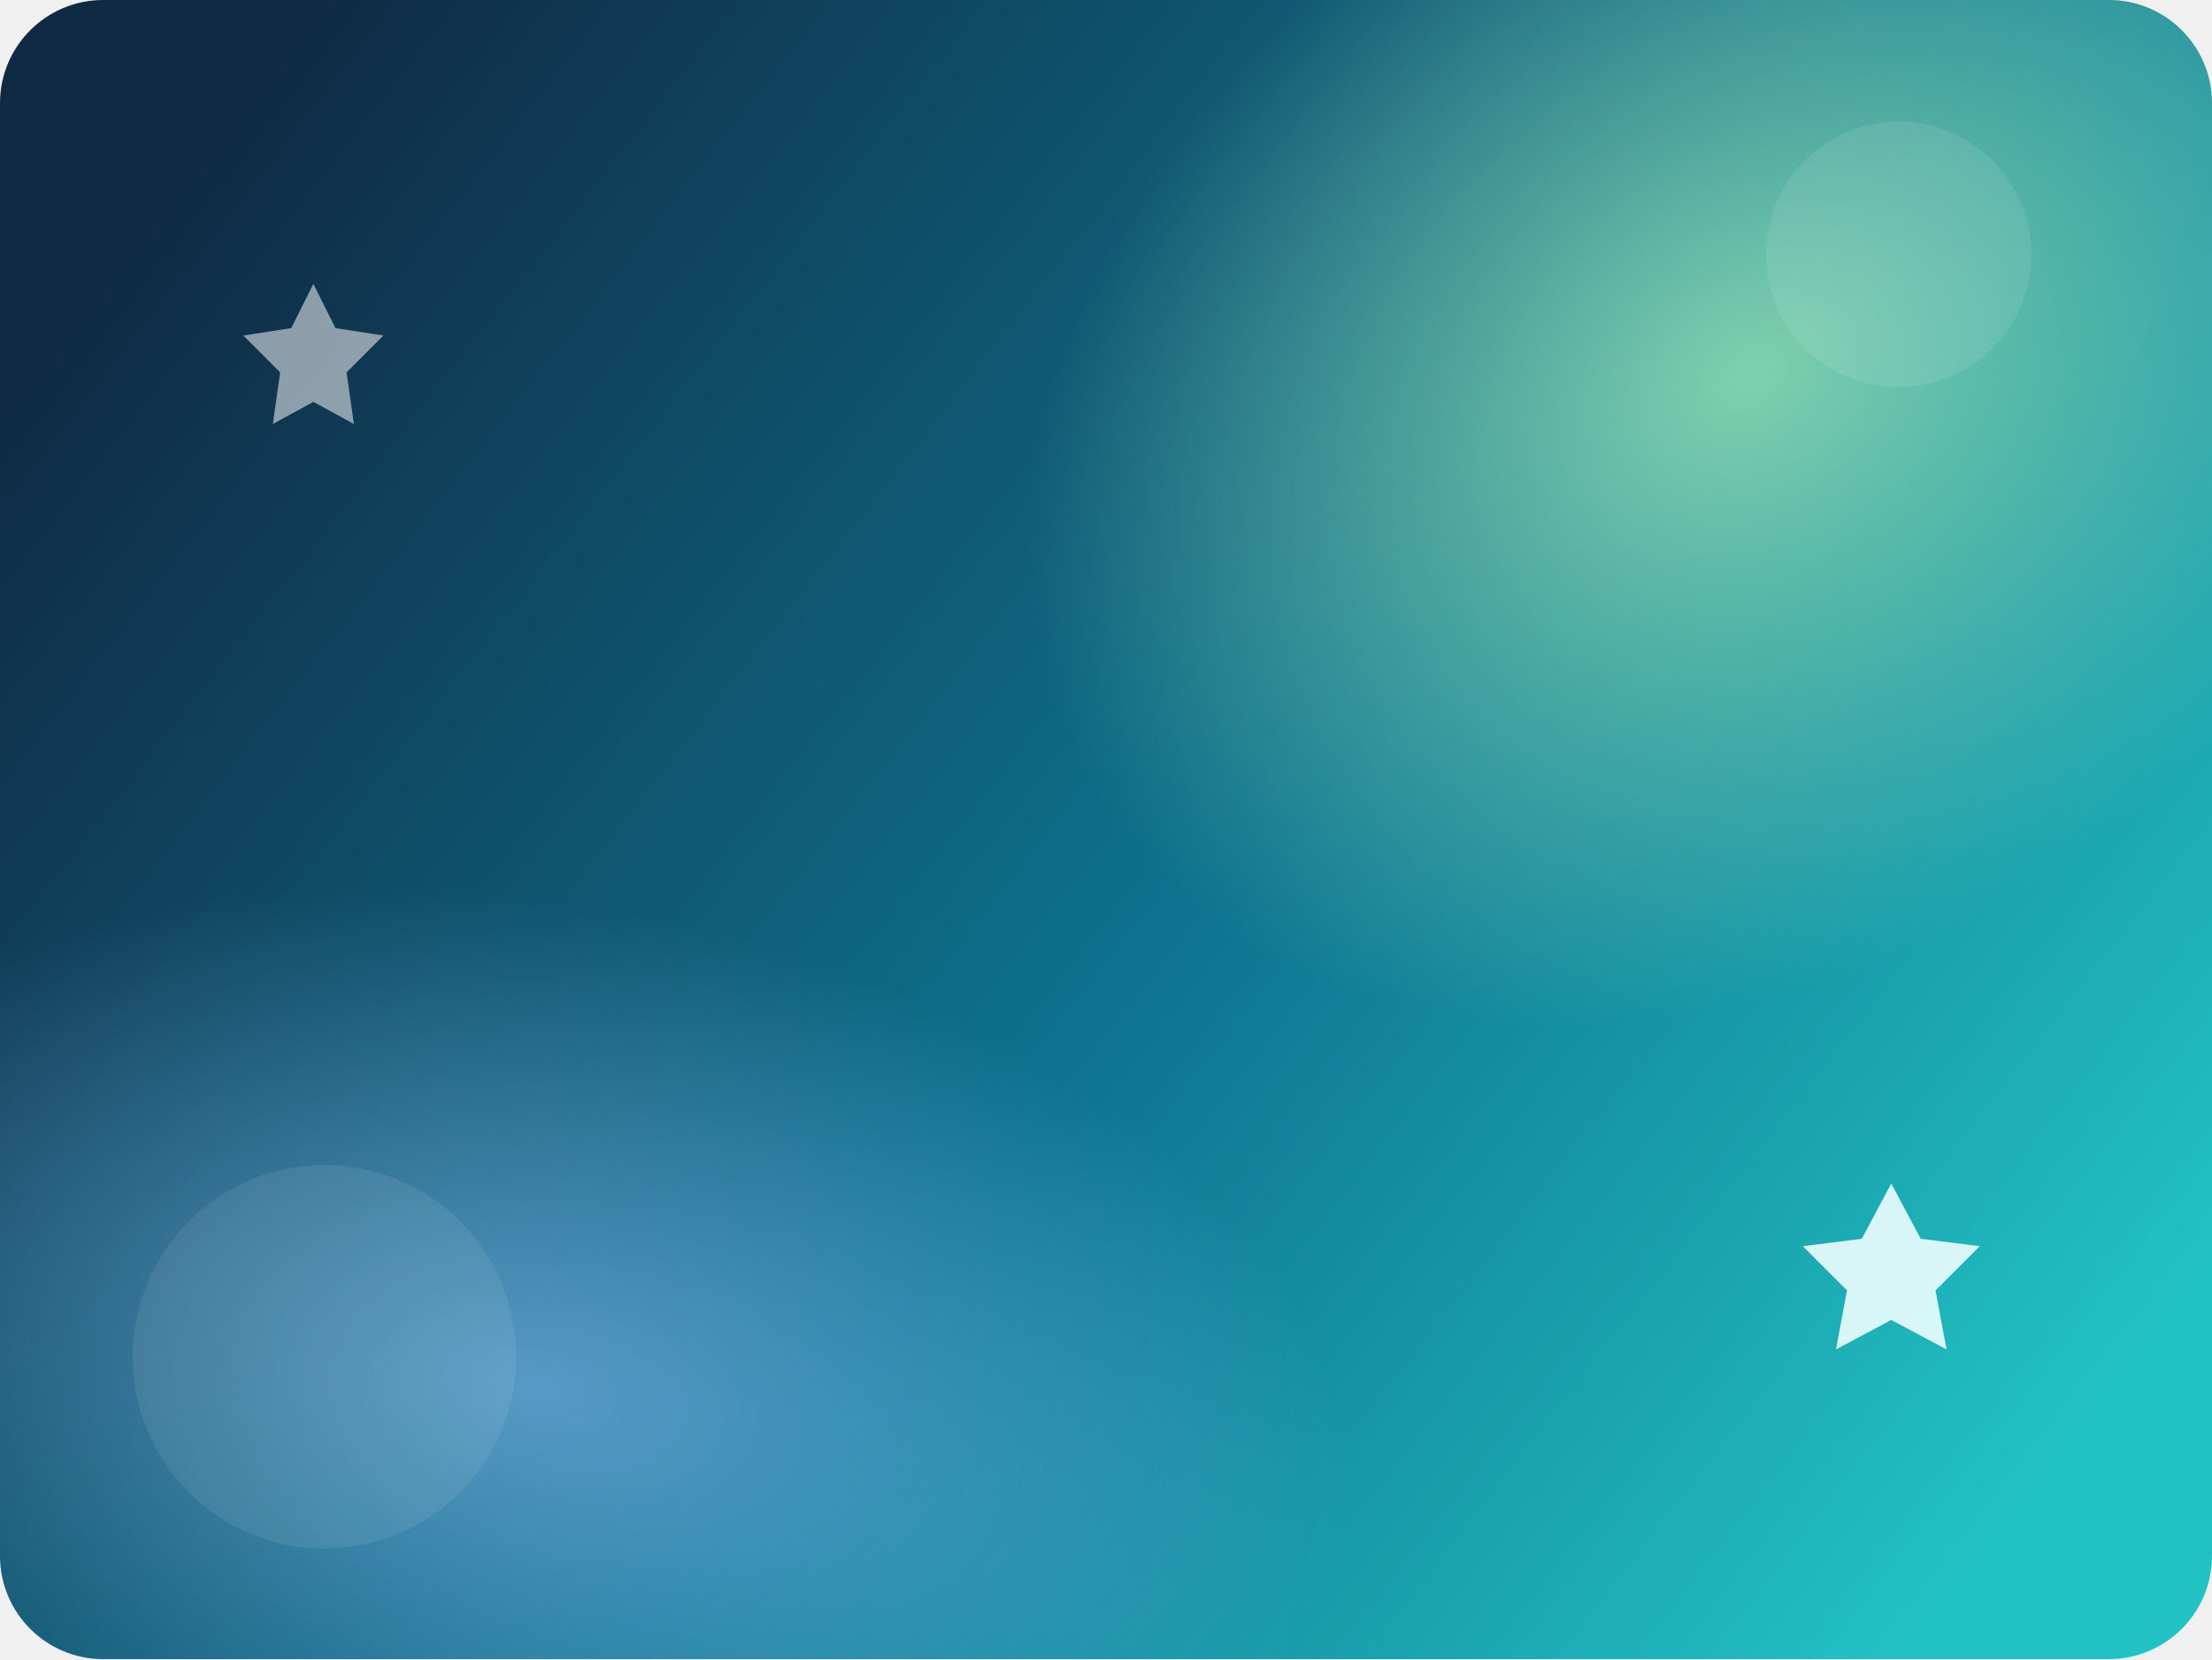
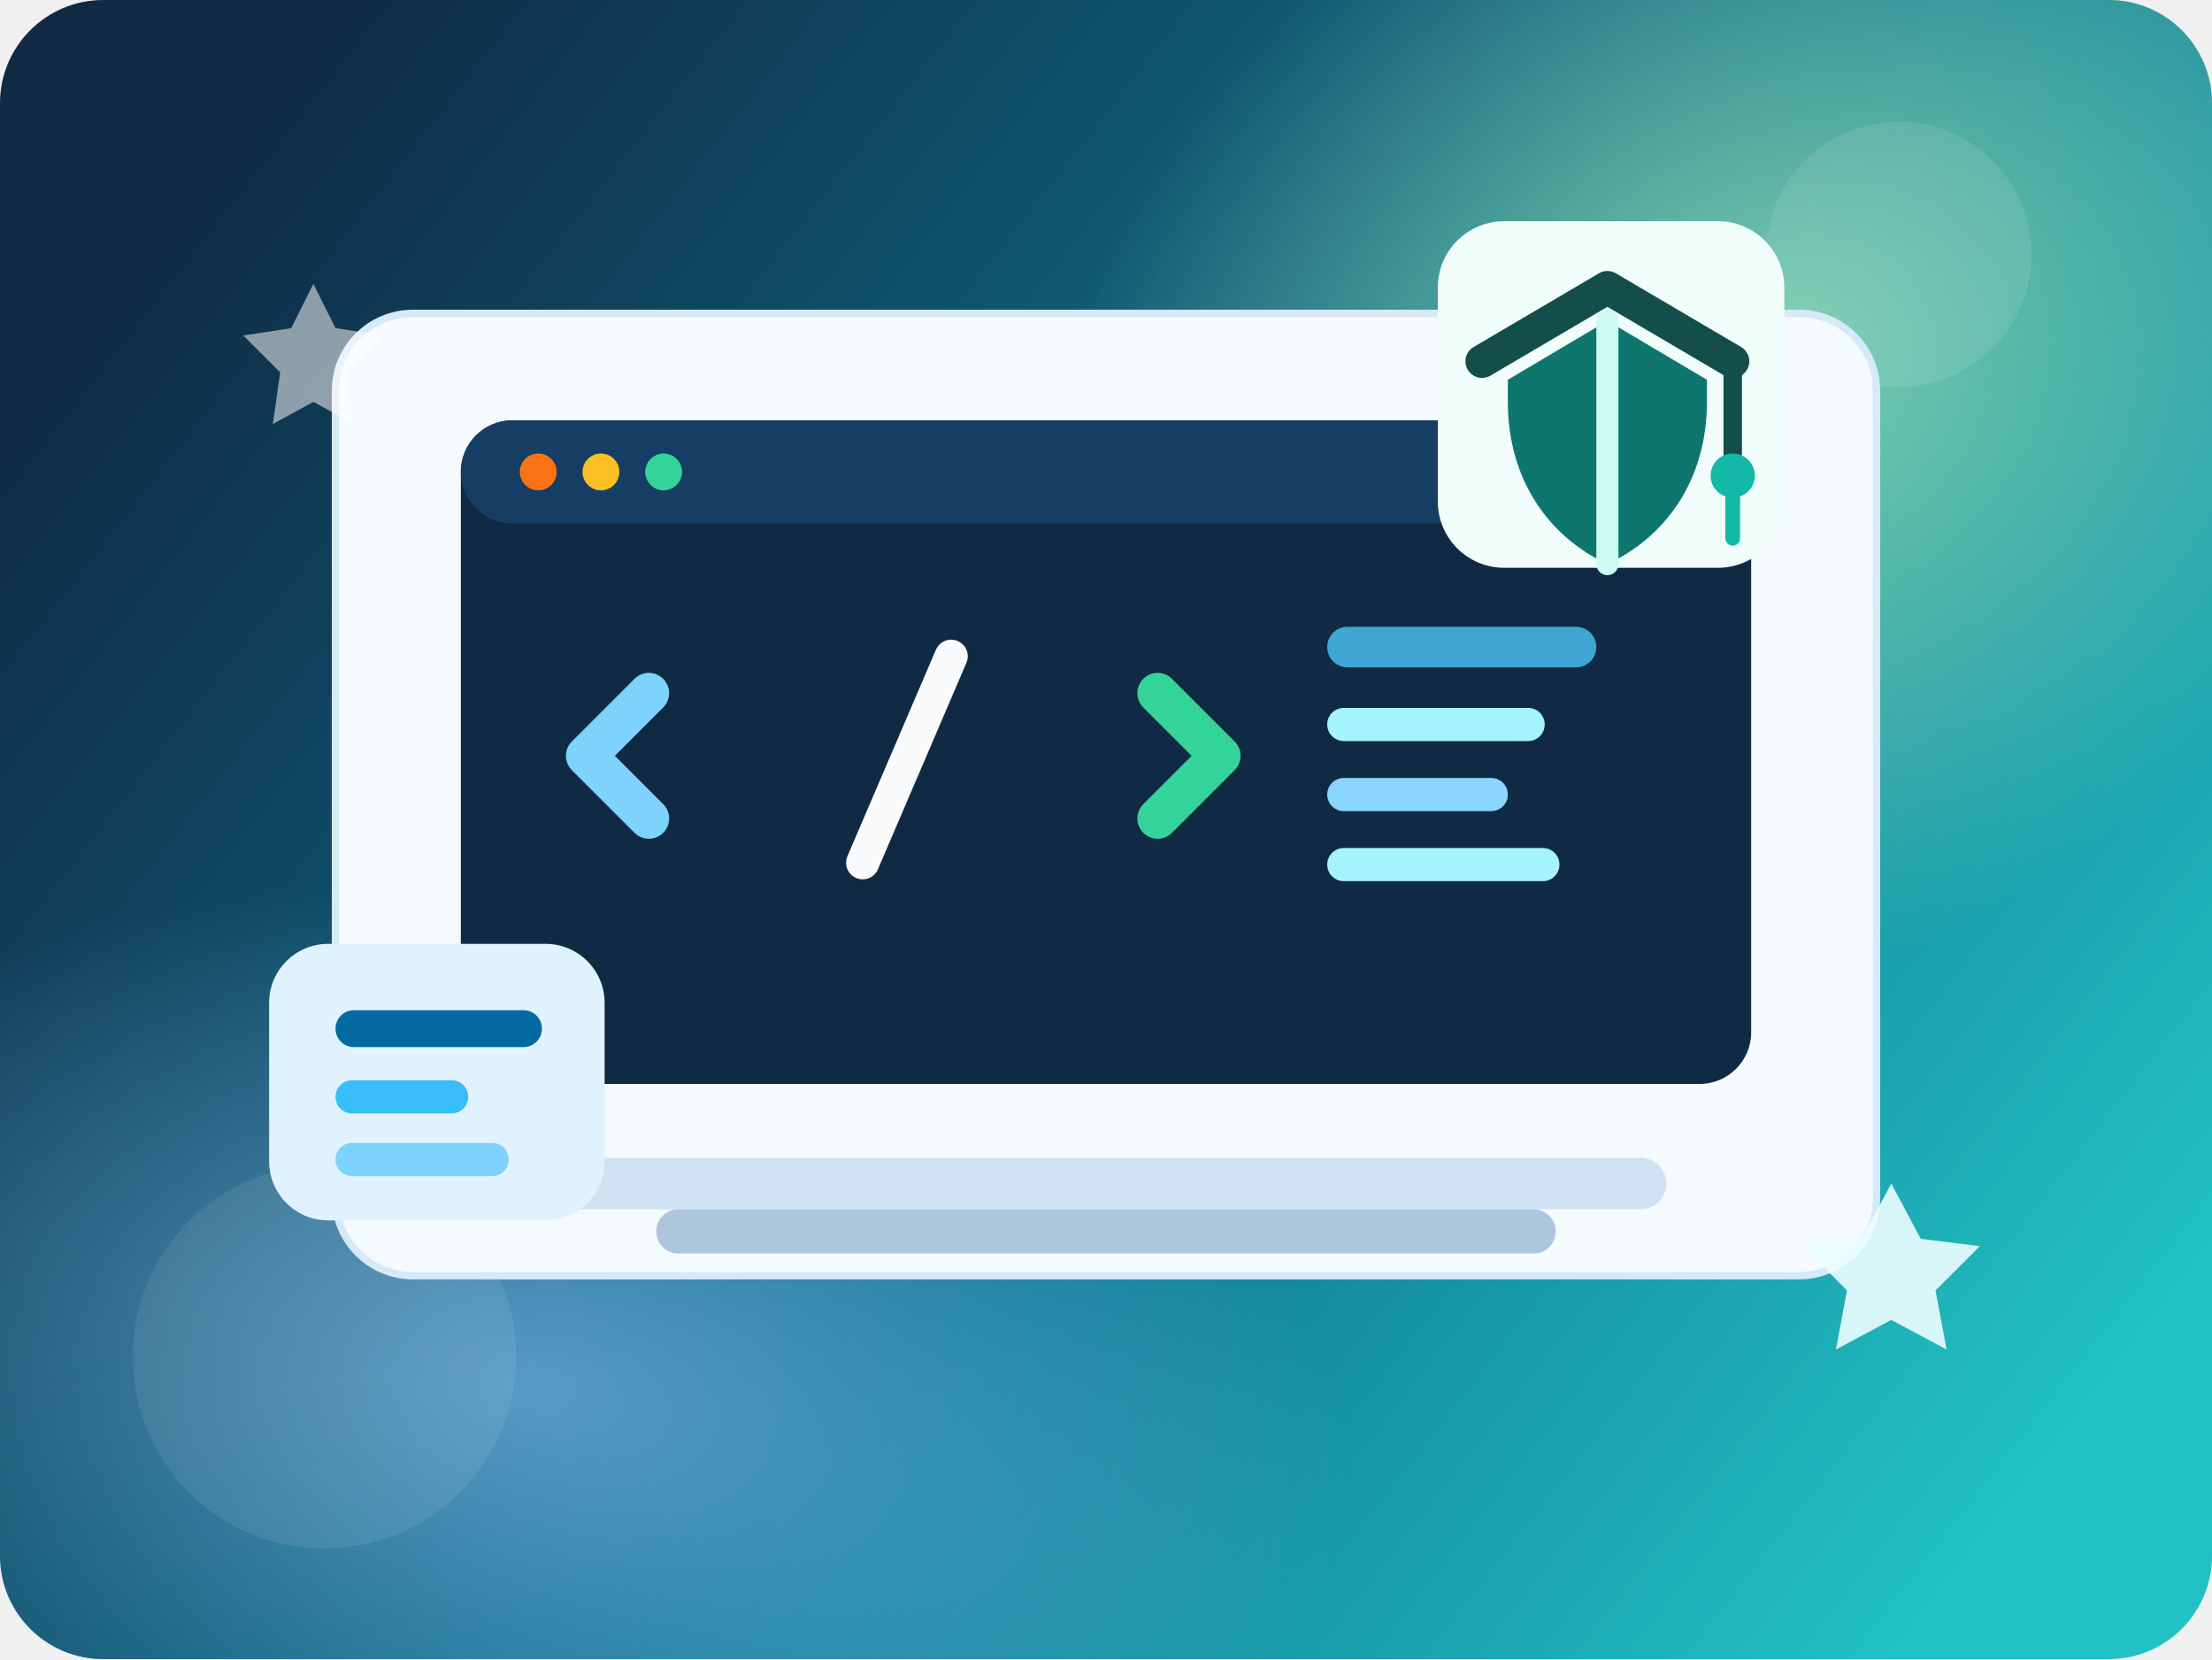
<svg xmlns="http://www.w3.org/2000/svg" viewBox="0 0 1200 900" fill="none">
  <defs>
    <linearGradient id="bg" x1="114" y1="76" x2="1080" y2="830" gradientUnits="userSpaceOnUse">
      <stop stop-color="#102A43" />
      <stop offset="0.56" stop-color="#0E7490" />
      <stop offset="1" stop-color="#22C1C3" />
    </linearGradient>
    <radialGradient id="glowA" cx="0" cy="0" r="1" gradientUnits="userSpaceOnUse" gradientTransform="translate(950 204) rotate(147.108) scale(422.128 316.641)">
      <stop stop-color="#9AE6B4" stop-opacity="0.8" />
      <stop offset="1" stop-color="#9AE6B4" stop-opacity="0" />
    </radialGradient>
    <radialGradient id="glowB" cx="0" cy="0" r="1" gradientUnits="userSpaceOnUse" gradientTransform="translate(286 752) rotate(10.0899) scale(450.334 262.893)">
      <stop stop-color="#93C5FD" stop-opacity="0.55" />
      <stop offset="1" stop-color="#93C5FD" stop-opacity="0" />
    </radialGradient>
-     <filter id="shadow" x="126" y="140" width="956" height="634" color-interpolation-filters="sRGB">
-       <feFlood flood-opacity="0" result="BackgroundImageFix" />
-       <feColorMatrix in="SourceAlpha" values="0 0 0 0 0 0 0 0 0 0 0 0 0 0 0 0 0 0 127 0" result="hardAlpha" />
-       <feOffset dy="24" />
-       <feGaussianBlur stdDeviation="28" />
-       <feComposite in2="hardAlpha" operator="out" />
-       <feColorMatrix values="0 0 0 0 0.039 0 0 0 0 0.09 0 0 0 0 0.145 0 0 0 0.22 0" />
-       <feBlend in2="BackgroundImageFix" result="effect1_dropShadow_0_1" />
-       <feBlend in="SourceGraphic" in2="effect1_dropShadow_0_1" result="shape" />
-     </filter>
  </defs>
  <rect width="1200" height="900" rx="56" fill="url(#bg)" />
  <rect width="1200" height="900" rx="56" fill="url(#glowA)" />
  <rect width="1200" height="900" rx="56" fill="url(#glowB)" />
  <circle cx="1030" cy="138" r="72" fill="#FFFFFF" fill-opacity="0.09" />
  <circle cx="176" cy="736" r="104" fill="#FFFFFF" fill-opacity="0.08" />
-   <g filter="url(#shadow)">
+   <g>
    <rect x="182" y="170" width="836" height="522" rx="42" fill="#F5FAFF" />
    <rect x="182" y="170" width="836" height="522" rx="42" stroke="#D6E9F8" stroke-width="4" />
    <rect x="250" y="228" width="700" height="360" rx="28" fill="#102A43" />
    <rect x="250" y="228" width="700" height="56" rx="28" fill="#163D63" />
    <circle cx="292" cy="256" r="10" fill="#F97316" />
    <circle cx="326" cy="256" r="10" fill="#FBBF24" />
    <circle cx="360" cy="256" r="10" fill="#34D399" />
    <path d="M352 376L318 410L352 444" stroke="#7DD3FC" stroke-width="22" stroke-linecap="round" stroke-linejoin="round" />
    <path d="M516 356L468 468" stroke="#F8FAFC" stroke-width="18" stroke-linecap="round" />
    <path d="M628 376L662 410L628 444" stroke="#34D399" stroke-width="22" stroke-linecap="round" stroke-linejoin="round" />
    <rect x="720" y="340" width="146" height="22" rx="11" fill="#3FA7D6" />
    <rect x="720" y="384" width="118" height="18" rx="9" fill="#A5F3FC" />
    <rect x="720" y="422" width="98" height="18" rx="9" fill="#8AD6FF" />
    <rect x="720" y="460" width="126" height="18" rx="9" fill="#A5F3FC" />
    <rect x="296" y="628" width="608" height="28" rx="14" fill="#CFE2F4" />
    <rect x="356" y="656" width="488" height="24" rx="12" fill="#ADC6DE" />
    <rect x="780" y="120" width="188" height="188" rx="36" fill="#F0FDFA" />
    <path d="M818 206L872 174L926 206V218C926 261.078 902.912 291.658 872 306C841.088 291.658 818 261.078 818 218V206Z" fill="#0F766E" />
    <path d="M872 174V306" stroke="#CCFBF1" stroke-width="12" stroke-linecap="round" />
    <path d="M804 196L872 156L940 196" stroke="#134E4A" stroke-width="18" stroke-linecap="round" stroke-linejoin="round" />
    <path d="M940 196V246" stroke="#134E4A" stroke-width="10" stroke-linecap="round" />
    <circle cx="940" cy="258" r="12" fill="#14B8A6" />
    <path d="M940 270V292" stroke="#14B8A6" stroke-width="8" stroke-linecap="round" />
    <rect x="146" y="512" width="182" height="150" rx="32" fill="#E0F2FE" />
    <rect x="182" y="548" width="112" height="20" rx="10" fill="#0369A1" />
    <rect x="182" y="586" width="72" height="18" rx="9" fill="#38BDF8" />
    <rect x="182" y="620" width="94" height="18" rx="9" fill="#7DD3FC" />
  </g>
  <path d="M1026 642L1042 672L1074 676L1050 700L1056 732L1026 716L996 732L1002 700L978 676L1010 672L1026 642Z" fill="#ECFEFF" fill-opacity="0.9" />
  <path d="M170 154L182 178L208 182L188 202L192 230L170 218L148 230L152 202L132 182L158 178L170 154Z" fill="#FFFFFF" fill-opacity="0.52" />
</svg>
